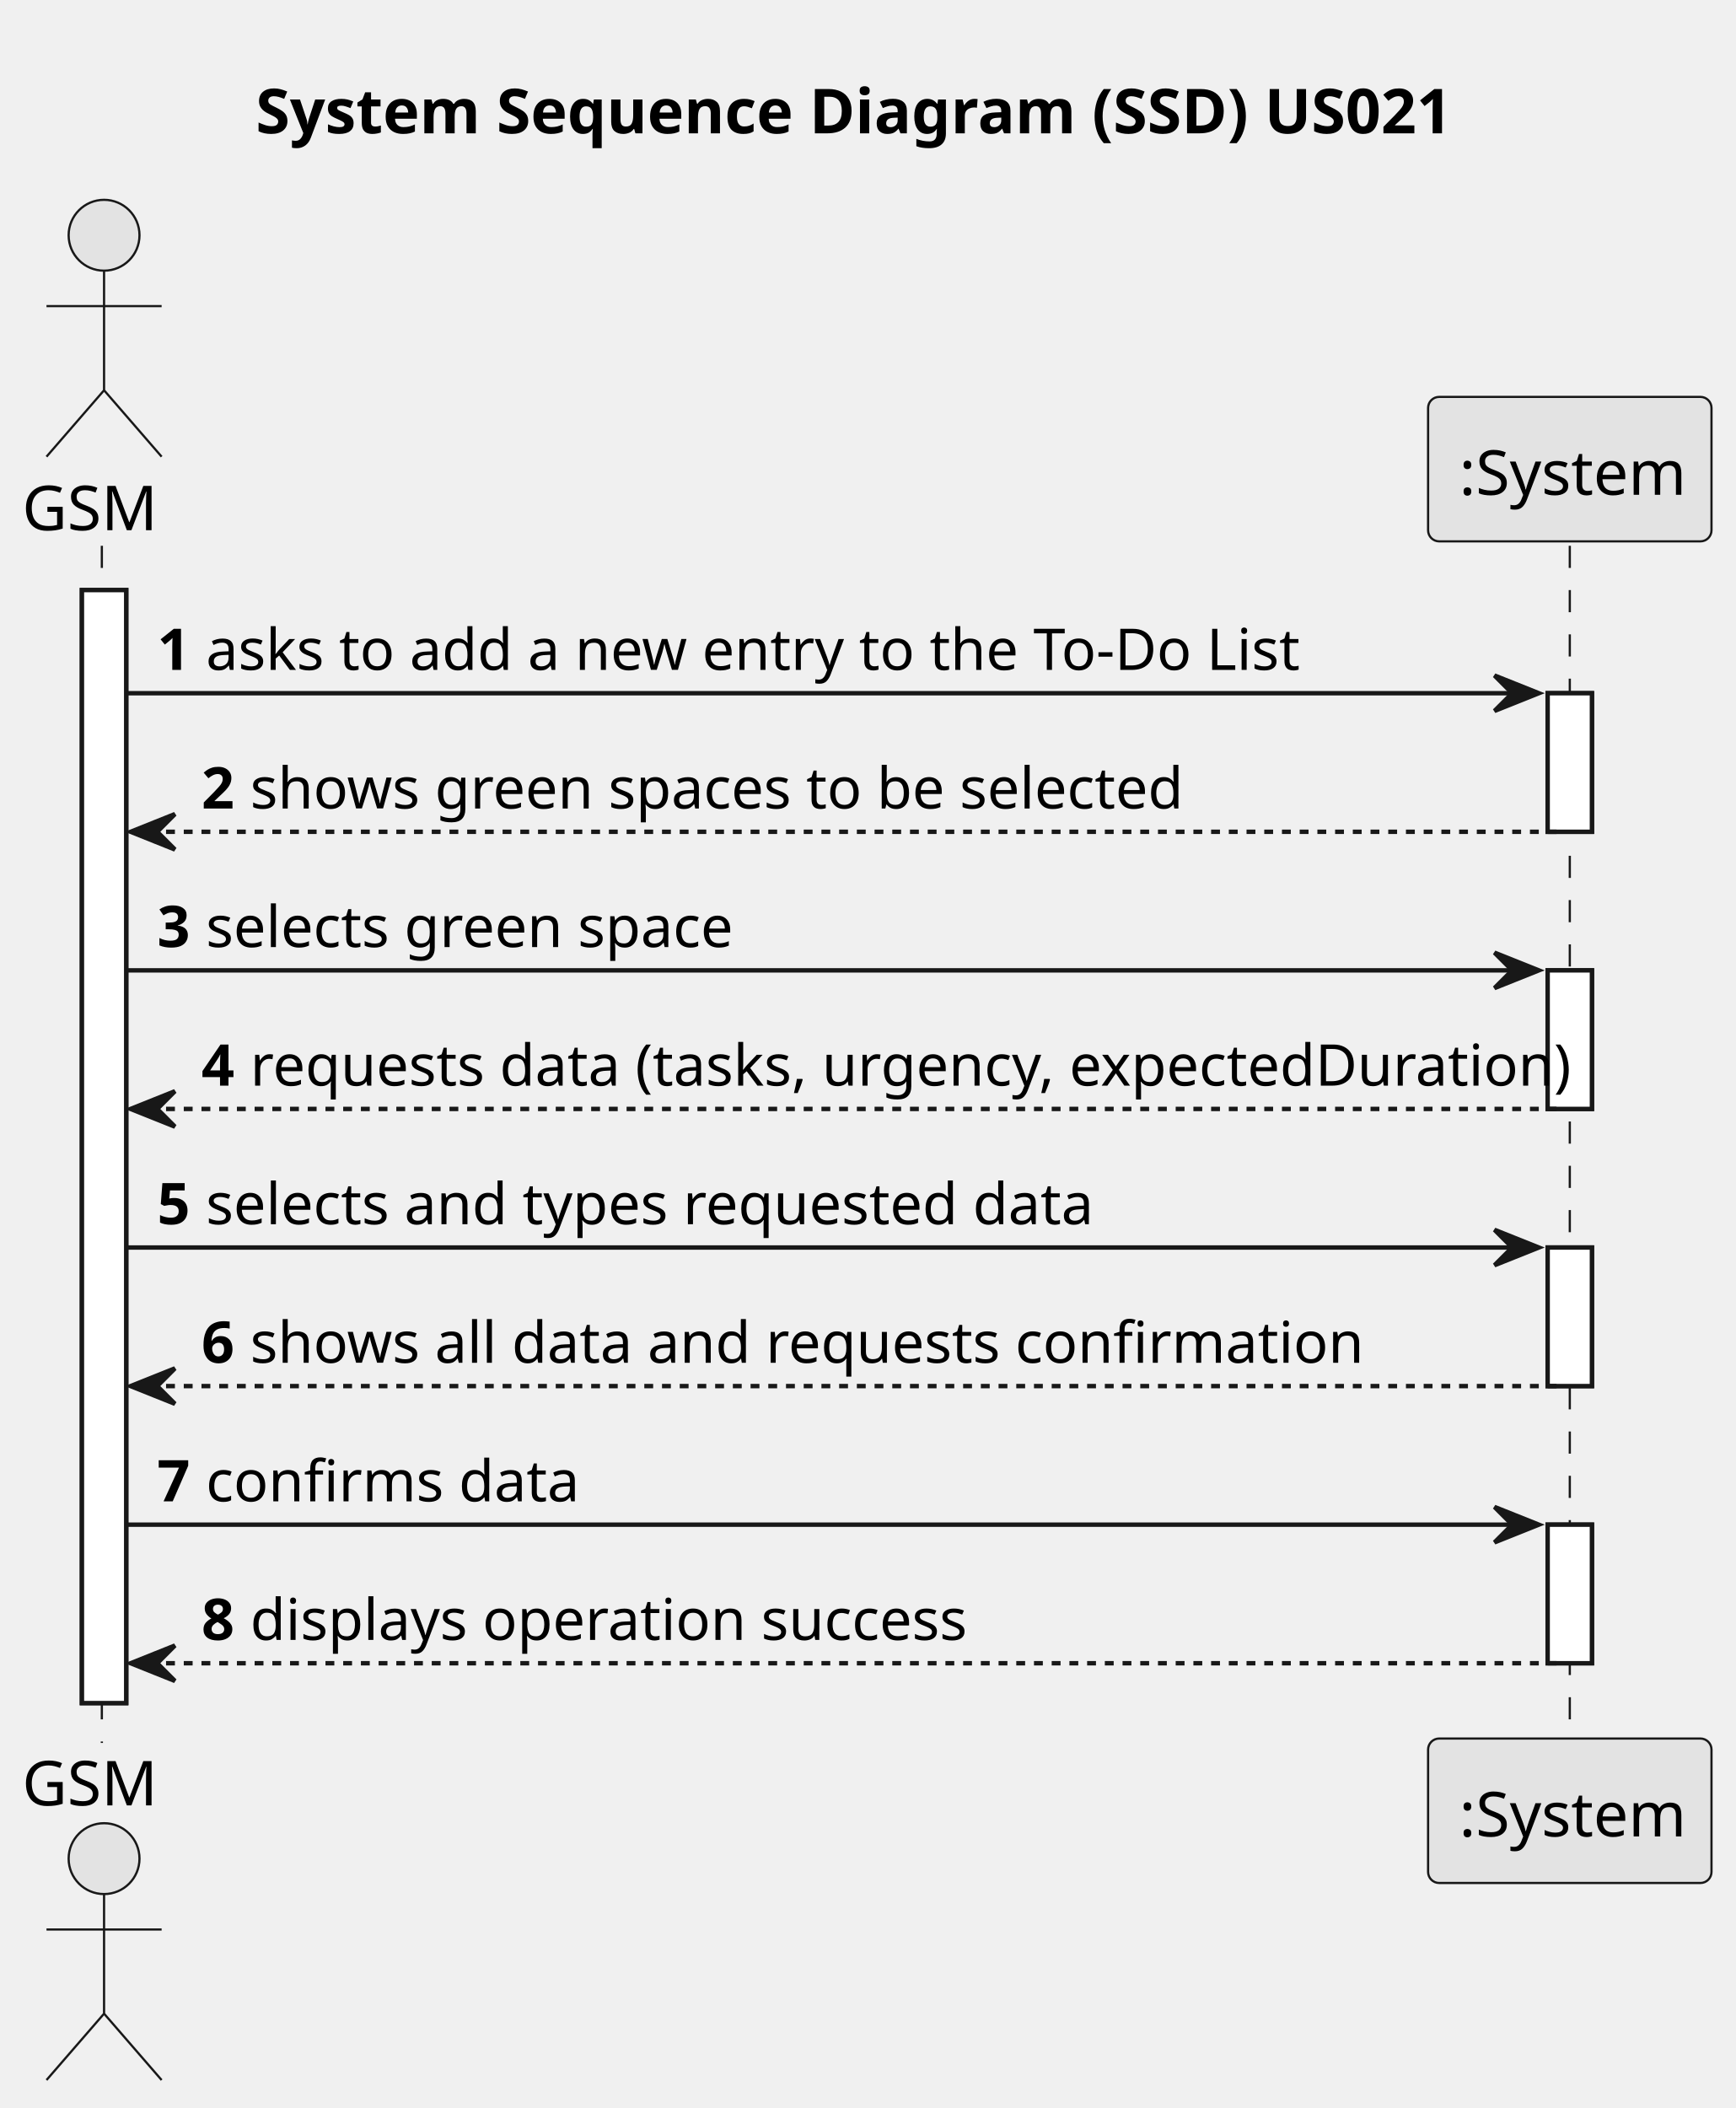
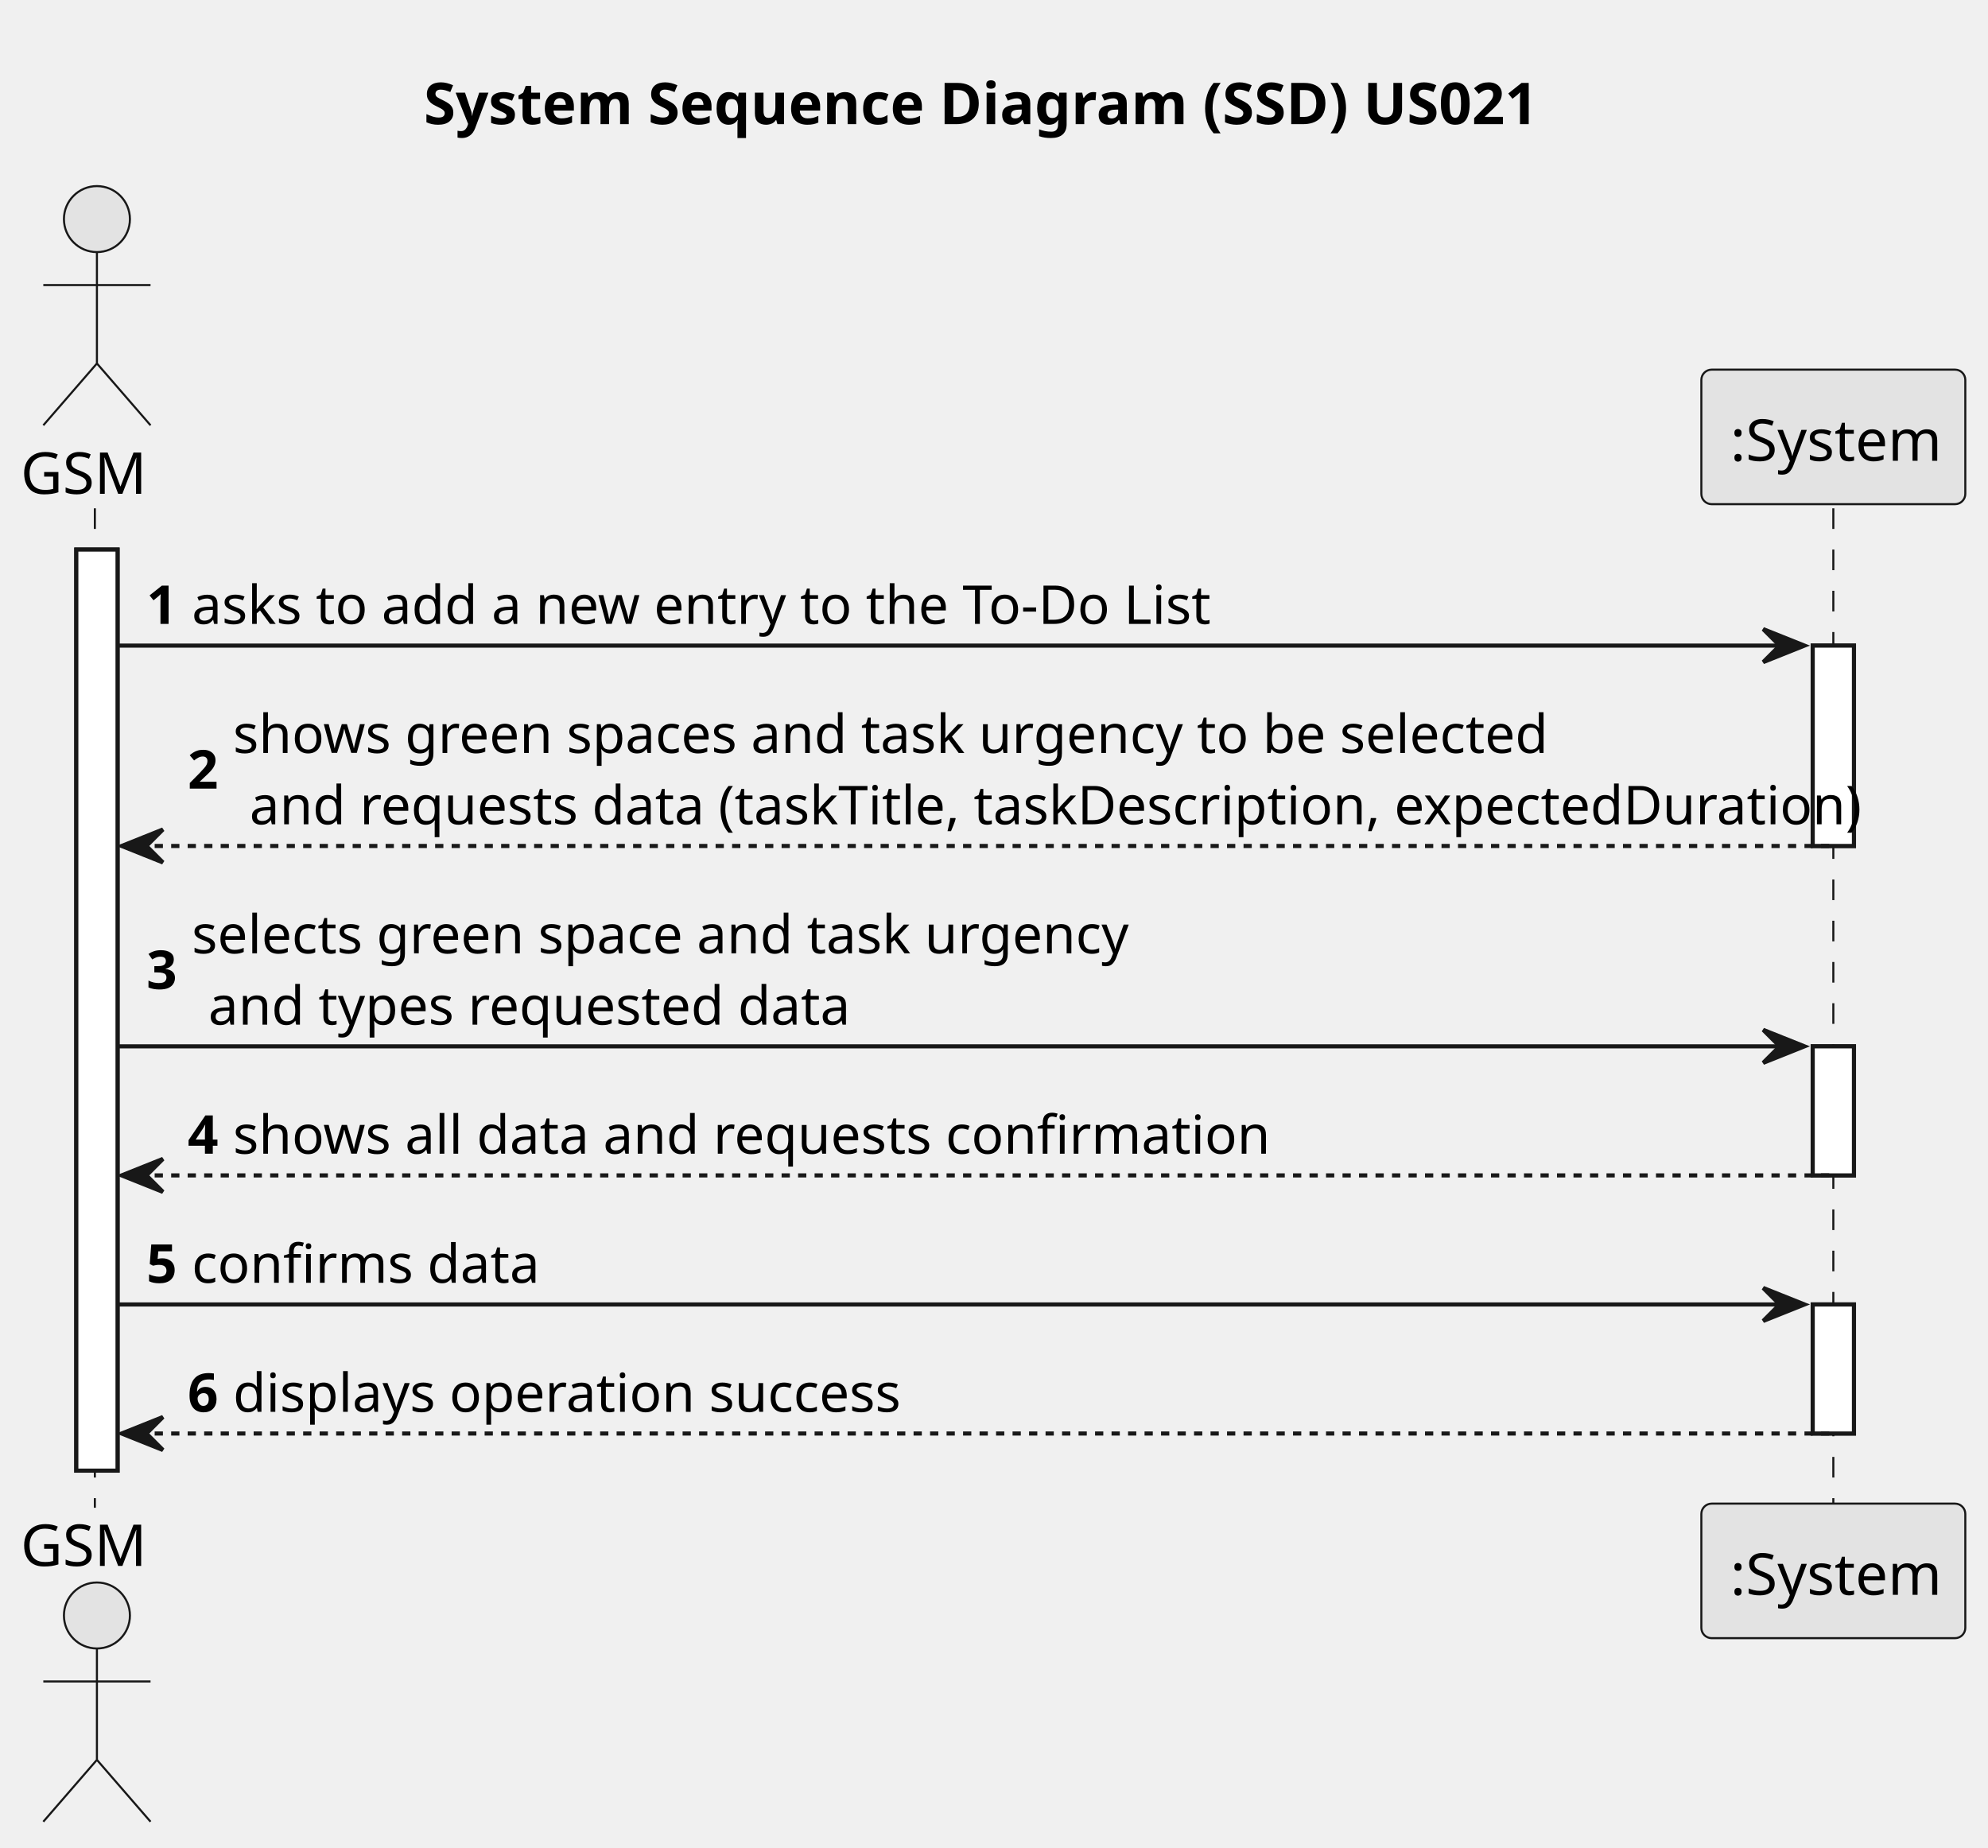
- <svg xmlns="http://www.w3.org/2000/svg" contentStyleType="text/css" height="476px" preserveAspectRatio="none" style="width:392px;height:476px;background:#FFFFFF;" version="1.1" viewBox="0 0 392 476" width="392px" zoomAndPan="magnify">
+ <svg xmlns="http://www.w3.org/2000/svg" contentStyleType="text/css" height="448px" preserveAspectRatio="none" style="width:482px;height:448px;background:#FFFFFF;" version="1.1" viewBox="0 0 482 448" width="482px" zoomAndPan="magnify">
  <defs />
  <g>
-     <text fill="#000000" font-family="sans-serif" font-size="14" font-weight="bold" lengthAdjust="spacing" textLength="275" x="57.75" y="30.107">System Sequence Diagram (SSD) US021</text>
-     <rect fill="#FFFFFF" height="251.328" style="stroke:#181818;stroke-width:1.0;" width="10" x="18.5" y="133.242" />
-     <rect fill="#FFFFFF" height="31.291" style="stroke:#181818;stroke-width:1.0;" width="10" x="349.5" y="156.533" />
-     <rect fill="#FFFFFF" height="31.291" style="stroke:#181818;stroke-width:1.0;" width="10" x="349.5" y="219.115" />
-     <rect fill="#FFFFFF" height="31.291" style="stroke:#181818;stroke-width:1.0;" width="10" x="349.5" y="281.697" />
-     <rect fill="#FFFFFF" height="31.291" style="stroke:#181818;stroke-width:1.0;" width="10" x="349.5" y="344.279" />
-     <line style="stroke:#181818;stroke-width:0.5;stroke-dasharray:5.0,5.0;" x1="23" x2="23" y1="123.242" y2="393.57" />
-     <line style="stroke:#181818;stroke-width:0.5;stroke-dasharray:5.0,5.0;" x1="354.5" x2="354.5" y1="123.242" y2="393.57" />
+     <text fill="#000000" font-family="sans-serif" font-size="14" font-weight="bold" lengthAdjust="spacing" textLength="275" x="102.75" y="30.107">System Sequence Diagram (SSD) US021</text>
+     <rect fill="#FFFFFF" height="223.328" style="stroke:#181818;stroke-width:1.0;" width="10" x="18.5" y="133.242" />
+     <rect fill="#FFFFFF" height="48.582" style="stroke:#181818;stroke-width:1.0;" width="10" x="439.5" y="156.533" />
+     <rect fill="#FFFFFF" height="31.291" style="stroke:#181818;stroke-width:1.0;" width="10" x="439.5" y="253.697" />
+     <rect fill="#FFFFFF" height="31.291" style="stroke:#181818;stroke-width:1.0;" width="10" x="439.5" y="316.279" />
+     <line style="stroke:#181818;stroke-width:0.5;stroke-dasharray:5.0,5.0;" x1="23" x2="23" y1="123.242" y2="365.57" />
+     <line style="stroke:#181818;stroke-width:0.5;stroke-dasharray:5.0,5.0;" x1="444.5" x2="444.5" y1="123.242" y2="365.57" />
    <text fill="#000000" font-family="sans-serif" font-size="14" lengthAdjust="spacing" textLength="31" x="5" y="119.728">GSM</text>
    <ellipse cx="23.5" cy="53.121" fill="#E3E3E3" rx="8" ry="8" style="stroke:#181818;stroke-width:0.5;" />
    <path d="M23.5,61.121 L23.5,88.121 M10.5,69.121 L36.5,69.121 M23.5,88.121 L10.5,103.121 M23.5,88.121 L36.5,103.121 " fill="none" style="stroke:#181818;stroke-width:0.5;" />
-     <text fill="#000000" font-family="sans-serif" font-size="14" lengthAdjust="spacing" textLength="31" x="5" y="407.678">GSM</text>
-     <ellipse cx="23.5" cy="419.691" fill="#E3E3E3" rx="8" ry="8" style="stroke:#181818;stroke-width:0.5;" />
-     <path d="M23.5,427.691 L23.5,454.691 M10.5,435.691 L36.5,435.691 M23.5,454.691 L10.5,469.691 M23.5,454.691 L36.5,469.691 " fill="none" style="stroke:#181818;stroke-width:0.5;" />
-     <rect fill="#E3E3E3" height="32.621" rx="2.5" ry="2.5" style="stroke:#181818;stroke-width:0.5;" width="64" x="322.5" y="89.621" />
-     <text fill="#000000" font-family="sans-serif" font-size="14" lengthAdjust="spacing" textLength="50" x="329.5" y="111.728">:System</text>
-     <rect fill="#E3E3E3" height="32.621" rx="2.5" ry="2.5" style="stroke:#181818;stroke-width:0.5;" width="64" x="322.5" y="392.57" />
-     <text fill="#000000" font-family="sans-serif" font-size="14" lengthAdjust="spacing" textLength="50" x="329.5" y="414.678">:System</text>
-     <rect fill="#FFFFFF" height="251.328" style="stroke:#181818;stroke-width:1.0;" width="10" x="18.5" y="133.242" />
-     <rect fill="#FFFFFF" height="31.291" style="stroke:#181818;stroke-width:1.0;" width="10" x="349.5" y="156.533" />
-     <rect fill="#FFFFFF" height="31.291" style="stroke:#181818;stroke-width:1.0;" width="10" x="349.5" y="219.115" />
-     <rect fill="#FFFFFF" height="31.291" style="stroke:#181818;stroke-width:1.0;" width="10" x="349.5" y="281.697" />
-     <rect fill="#FFFFFF" height="31.291" style="stroke:#181818;stroke-width:1.0;" width="10" x="349.5" y="344.279" />
-     <polygon fill="#181818" points="337.5,152.533,347.5,156.533,337.5,160.533,341.5,156.533" style="stroke:#181818;stroke-width:1.0;" />
-     <line style="stroke:#181818;stroke-width:1.0;" x1="28.5" x2="343.5" y1="156.533" y2="156.533" />
+     <text fill="#000000" font-family="sans-serif" font-size="14" lengthAdjust="spacing" textLength="31" x="5" y="379.678">GSM</text>
+     <ellipse cx="23.5" cy="391.691" fill="#E3E3E3" rx="8" ry="8" style="stroke:#181818;stroke-width:0.5;" />
+     <path d="M23.5,399.691 L23.5,426.691 M10.5,407.691 L36.5,407.691 M23.5,426.691 L10.5,441.691 M23.5,426.691 L36.5,441.691 " fill="none" style="stroke:#181818;stroke-width:0.5;" />
+     <rect fill="#E3E3E3" height="32.621" rx="2.5" ry="2.5" style="stroke:#181818;stroke-width:0.5;" width="64" x="412.5" y="89.621" />
+     <text fill="#000000" font-family="sans-serif" font-size="14" lengthAdjust="spacing" textLength="50" x="419.5" y="111.728">:System</text>
+     <rect fill="#E3E3E3" height="32.621" rx="2.5" ry="2.5" style="stroke:#181818;stroke-width:0.5;" width="64" x="412.5" y="364.57" />
+     <text fill="#000000" font-family="sans-serif" font-size="14" lengthAdjust="spacing" textLength="50" x="419.5" y="386.678">:System</text>
+     <rect fill="#FFFFFF" height="223.328" style="stroke:#181818;stroke-width:1.0;" width="10" x="18.5" y="133.242" />
+     <rect fill="#FFFFFF" height="48.582" style="stroke:#181818;stroke-width:1.0;" width="10" x="439.5" y="156.533" />
+     <rect fill="#FFFFFF" height="31.291" style="stroke:#181818;stroke-width:1.0;" width="10" x="439.5" y="253.697" />
+     <rect fill="#FFFFFF" height="31.291" style="stroke:#181818;stroke-width:1.0;" width="10" x="439.5" y="316.279" />
+     <polygon fill="#181818" points="427.5,152.533,437.5,156.533,427.5,160.533,431.5,156.533" style="stroke:#181818;stroke-width:1.0;" />
+     <line style="stroke:#181818;stroke-width:1.0;" x1="28.5" x2="433.5" y1="156.533" y2="156.533" />
    <text fill="#000000" font-family="sans-serif" font-size="13" font-weight="bold" lengthAdjust="spacing" textLength="7" x="35.5" y="151.27">1</text>
    <text fill="#000000" font-family="sans-serif" font-size="13" lengthAdjust="spacing" textLength="239" x="46.5" y="151.27">asks to add a new entry to the To-Do List</text>
-     <polygon fill="#181818" points="39.5,183.824,29.5,187.824,39.5,191.824,35.5,187.824" style="stroke:#181818;stroke-width:1.0;" />
-     <line style="stroke:#181818;stroke-width:1.0;stroke-dasharray:2.0,2.0;" x1="33.5" x2="353.5" y1="187.824" y2="187.824" />
-     <text fill="#000000" font-family="sans-serif" font-size="13" font-weight="bold" lengthAdjust="spacing" textLength="7" x="45.5" y="182.561">2</text>
-     <text fill="#000000" font-family="sans-serif" font-size="13" lengthAdjust="spacing" textLength="205" x="56.5" y="182.561">shows green spaces to be selected</text>
-     <polygon fill="#181818" points="337.5,215.115,347.5,219.115,337.5,223.115,341.5,219.115" style="stroke:#181818;stroke-width:1.0;" />
-     <line style="stroke:#181818;stroke-width:1.0;" x1="28.5" x2="343.5" y1="219.115" y2="219.115" />
-     <text fill="#000000" font-family="sans-serif" font-size="13" font-weight="bold" lengthAdjust="spacing" textLength="7" x="35.5" y="213.852">3</text>
-     <text fill="#000000" font-family="sans-serif" font-size="13" lengthAdjust="spacing" textLength="117" x="46.5" y="213.852">selects green space</text>
-     <polygon fill="#181818" points="39.5,246.406,29.5,250.406,39.5,254.406,35.5,250.406" style="stroke:#181818;stroke-width:1.0;" />
-     <line style="stroke:#181818;stroke-width:1.0;stroke-dasharray:2.0,2.0;" x1="33.5" x2="353.5" y1="250.406" y2="250.406" />
-     <text fill="#000000" font-family="sans-serif" font-size="13" font-weight="bold" lengthAdjust="spacing" textLength="7" x="45.5" y="245.144">4</text>
-     <text fill="#000000" font-family="sans-serif" font-size="13" lengthAdjust="spacing" textLength="286" x="56.5" y="245.144">requests data (tasks, urgency, expectedDuration)</text>
-     <polygon fill="#181818" points="337.5,277.697,347.5,281.697,337.5,285.697,341.5,281.697" style="stroke:#181818;stroke-width:1.0;" />
-     <line style="stroke:#181818;stroke-width:1.0;" x1="28.5" x2="343.5" y1="281.697" y2="281.697" />
-     <text fill="#000000" font-family="sans-serif" font-size="13" font-weight="bold" lengthAdjust="spacing" textLength="7" x="35.5" y="276.435">5</text>
-     <text fill="#000000" font-family="sans-serif" font-size="13" lengthAdjust="spacing" textLength="193" x="46.5" y="276.435">selects and types requested data</text>
-     <polygon fill="#181818" points="39.5,308.988,29.5,312.988,39.5,316.988,35.5,312.988" style="stroke:#181818;stroke-width:1.0;" />
-     <line style="stroke:#181818;stroke-width:1.0;stroke-dasharray:2.0,2.0;" x1="33.5" x2="353.5" y1="312.988" y2="312.988" />
-     <text fill="#000000" font-family="sans-serif" font-size="13" font-weight="bold" lengthAdjust="spacing" textLength="7" x="45.5" y="307.726">6</text>
-     <text fill="#000000" font-family="sans-serif" font-size="13" lengthAdjust="spacing" textLength="236" x="56.5" y="307.726">shows all data and requests confirmation</text>
-     <polygon fill="#181818" points="337.5,340.279,347.5,344.279,337.5,348.279,341.5,344.279" style="stroke:#181818;stroke-width:1.0;" />
-     <line style="stroke:#181818;stroke-width:1.0;" x1="28.5" x2="343.5" y1="344.279" y2="344.279" />
-     <text fill="#000000" font-family="sans-serif" font-size="13" font-weight="bold" lengthAdjust="spacing" textLength="7" x="35.5" y="339.017">7</text>
-     <text fill="#000000" font-family="sans-serif" font-size="13" lengthAdjust="spacing" textLength="78" x="46.5" y="339.017">confirms data</text>
-     <polygon fill="#181818" points="39.5,371.57,29.5,375.57,39.5,379.57,35.5,375.57" style="stroke:#181818;stroke-width:1.0;" />
-     <line style="stroke:#181818;stroke-width:1.0;stroke-dasharray:2.0,2.0;" x1="33.5" x2="353.5" y1="375.57" y2="375.57" />
-     <text fill="#000000" font-family="sans-serif" font-size="13" font-weight="bold" lengthAdjust="spacing" textLength="7" x="45.5" y="370.308">8</text>
-     <text fill="#000000" font-family="sans-serif" font-size="13" lengthAdjust="spacing" textLength="158" x="56.5" y="370.308">displays operation success</text>
+     <polygon fill="#181818" points="39.5,201.115,29.5,205.115,39.5,209.115,35.5,205.115" style="stroke:#181818;stroke-width:1.0;" />
+     <line style="stroke:#181818;stroke-width:1.0;stroke-dasharray:2.0,2.0;" x1="33.5" x2="443.5" y1="205.115" y2="205.115" />
+     <text fill="#000000" font-family="sans-serif" font-size="13" font-weight="bold" lengthAdjust="spacing" textLength="7" x="45.5" y="191.207">2</text>
+     <text fill="#000000" font-family="sans-serif" font-size="13" lengthAdjust="spacing" textLength="309" x="56.5" y="182.561">shows green spaces and task urgency to be selected</text>
+     <text fill="#000000" font-family="sans-serif" font-size="13" lengthAdjust="spacing" textLength="372" x="60.5" y="199.852">and requests data (taskTitle, taskDescription, expectedDuration)</text>
+     <polygon fill="#181818" points="427.5,249.697,437.5,253.697,427.5,257.697,431.5,253.697" style="stroke:#181818;stroke-width:1.0;" />
+     <line style="stroke:#181818;stroke-width:1.0;" x1="28.5" x2="433.5" y1="253.697" y2="253.697" />
+     <text fill="#000000" font-family="sans-serif" font-size="13" font-weight="bold" lengthAdjust="spacing" textLength="7" x="35.5" y="239.789">3</text>
+     <text fill="#000000" font-family="sans-serif" font-size="13" lengthAdjust="spacing" textLength="221" x="46.5" y="231.144">selects green space and task urgency</text>
+     <text fill="#000000" font-family="sans-serif" font-size="13" lengthAdjust="spacing" textLength="147" x="50.5" y="248.435">and types requested data</text>
+     <polygon fill="#181818" points="39.5,280.988,29.5,284.988,39.5,288.988,35.5,284.988" style="stroke:#181818;stroke-width:1.0;" />
+     <line style="stroke:#181818;stroke-width:1.0;stroke-dasharray:2.0,2.0;" x1="33.5" x2="443.5" y1="284.988" y2="284.988" />
+     <text fill="#000000" font-family="sans-serif" font-size="13" font-weight="bold" lengthAdjust="spacing" textLength="7" x="45.5" y="279.726">4</text>
+     <text fill="#000000" font-family="sans-serif" font-size="13" lengthAdjust="spacing" textLength="236" x="56.5" y="279.726">shows all data and requests confirmation</text>
+     <polygon fill="#181818" points="427.5,312.279,437.5,316.279,427.5,320.279,431.5,316.279" style="stroke:#181818;stroke-width:1.0;" />
+     <line style="stroke:#181818;stroke-width:1.0;" x1="28.5" x2="433.5" y1="316.279" y2="316.279" />
+     <text fill="#000000" font-family="sans-serif" font-size="13" font-weight="bold" lengthAdjust="spacing" textLength="7" x="35.5" y="311.017">5</text>
+     <text fill="#000000" font-family="sans-serif" font-size="13" lengthAdjust="spacing" textLength="78" x="46.5" y="311.017">confirms data</text>
+     <polygon fill="#181818" points="39.5,343.57,29.5,347.57,39.5,351.57,35.5,347.57" style="stroke:#181818;stroke-width:1.0;" />
+     <line style="stroke:#181818;stroke-width:1.0;stroke-dasharray:2.0,2.0;" x1="33.5" x2="443.5" y1="347.57" y2="347.57" />
+     <text fill="#000000" font-family="sans-serif" font-size="13" font-weight="bold" lengthAdjust="spacing" textLength="7" x="45.5" y="342.308">6</text>
+     <text fill="#000000" font-family="sans-serif" font-size="13" lengthAdjust="spacing" textLength="158" x="56.5" y="342.308">displays operation success</text>
  </g>
</svg>
